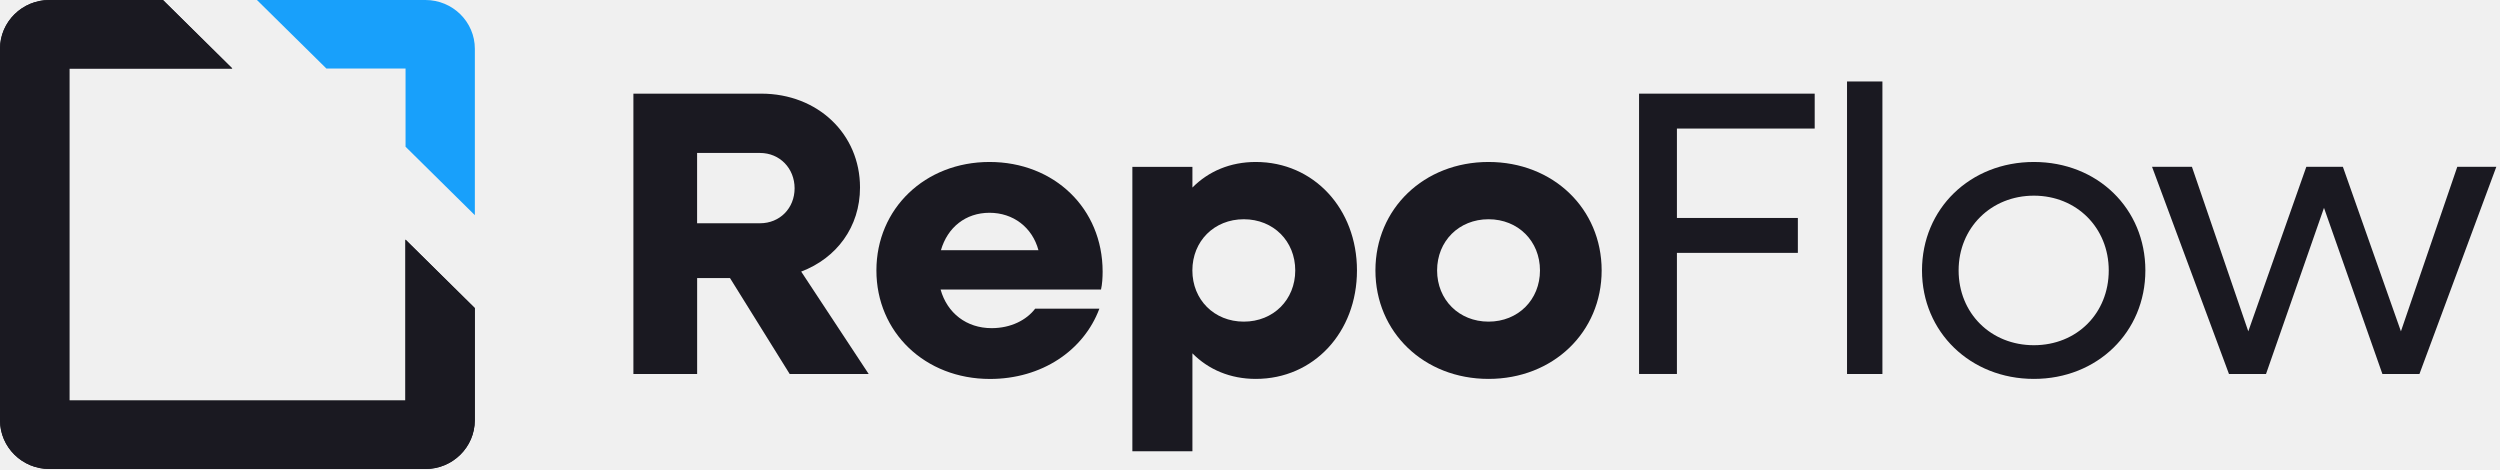
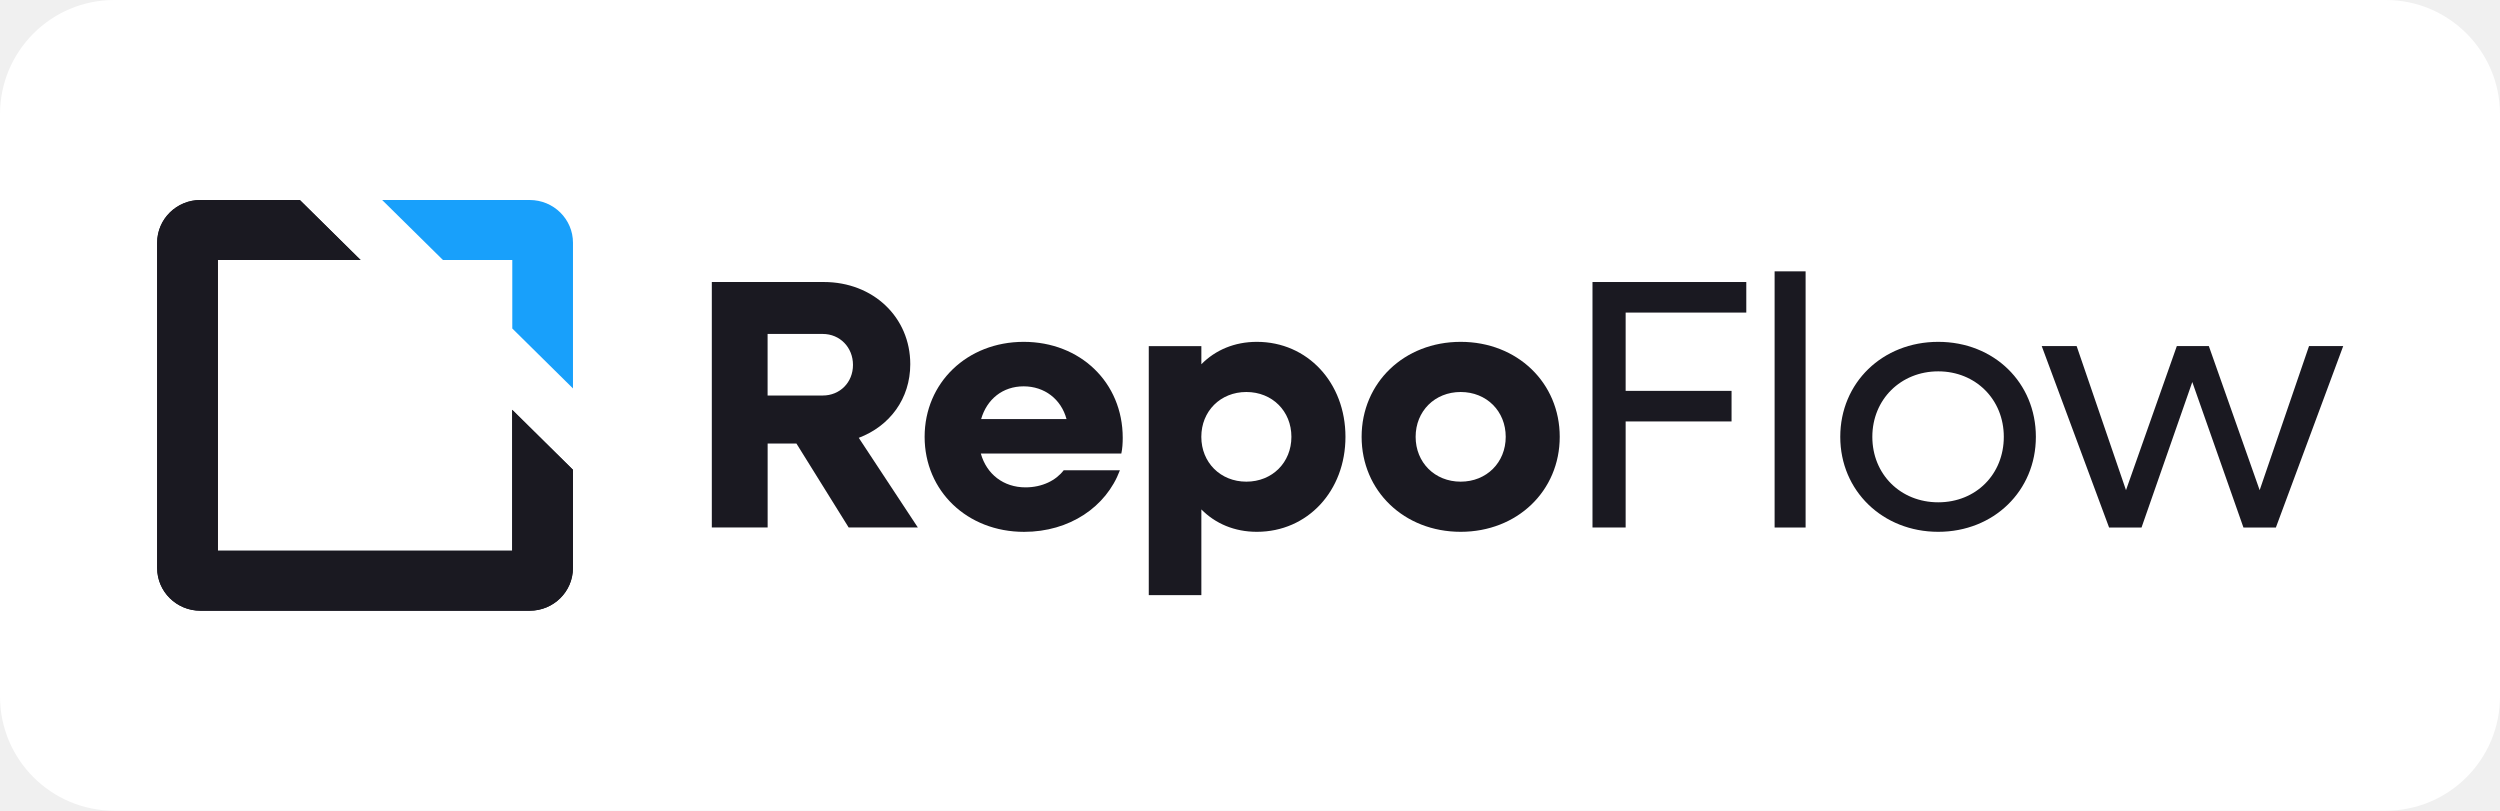
- <svg xmlns="http://www.w3.org/2000/svg" width="613" height="115" viewBox="0 0 613 115" fill="none">
-   <g clip-path="url(#clip0_2288_64695)">
-     <path d="M99.427 98.204H17.006V16.796H56.955L39.95 0H12.118C5.431 0 0 5.364 0 11.969V103.032C0 109.648 5.431 115 12.118 115H104.303C111.002 115 116.421 109.636 116.421 103.032V75.542L99.415 58.746V98.204H99.427Z" fill="#1A1921" />
-     <path d="M99.427 98.204H17.006V16.796H56.955L39.95 0H12.118C5.431 0 0 5.364 0 11.969V103.032C0 109.648 5.431 115 12.118 115H104.303C111.002 115 116.421 109.636 116.421 103.032V75.542L99.415 58.746V98.204H99.427Z" fill="#1A1921" />
-     <path d="M116.435 11.969V52.761L99.441 35.977V16.796H80.022L63.004 0H104.305C111.016 0 116.435 5.364 116.435 11.969Z" fill="#18A0FB" />
-     <path d="M155.297 22.963H186.665C200.485 22.963 210.876 32.821 210.876 45.97C210.876 55.638 205.131 63.303 196.453 66.593L213 91.698H193.629L179.001 68.19H170.939V91.698H155.309V22.963H155.297ZM170.927 37.506V54.744H186.363C191.203 54.744 194.836 51.06 194.836 46.173C194.836 41.285 191.203 37.506 186.363 37.506H170.927Z" fill="#1A1921" />
-     <path d="M214.895 66.312C214.895 51.172 226.795 39.716 242.63 39.716C258.465 39.716 270.365 51.077 270.365 66.61C270.365 68.004 270.269 69.697 269.967 70.996H230.633C232.25 76.778 236.993 80.462 243.137 80.462C247.88 80.462 251.706 78.471 253.83 75.681H269.569C265.731 85.945 255.448 92.919 242.739 92.919C226.807 92.919 214.895 81.463 214.895 66.323M230.73 61.341H254.627C253.118 55.762 248.471 52.173 242.618 52.173C236.764 52.173 232.335 55.762 230.717 61.341" fill="#1A1921" />
-     <path d="M277.656 40.908H292.381V45.987C296.315 42.005 301.662 39.716 307.914 39.716C322.132 39.716 332.729 51.172 332.729 66.312C332.729 81.451 322.144 92.907 307.914 92.907C301.662 92.907 296.315 90.618 292.381 86.637V110.645H277.656V40.908ZM317.594 66.312C317.594 59.135 312.247 53.759 304.981 53.759C297.716 53.759 292.369 59.135 292.369 66.312C292.369 73.488 297.716 78.864 304.981 78.864C312.247 78.864 317.594 73.488 317.594 66.312Z" fill="#1A1921" />
-     <path d="M337.254 66.312C337.254 51.172 349.154 39.716 364.989 39.716C380.824 39.716 392.725 51.172 392.725 66.312C392.725 81.451 380.824 92.907 364.989 92.907C349.154 92.907 337.254 81.451 337.254 66.312ZM377.602 66.312C377.602 59.135 372.255 53.759 364.989 53.759C357.724 53.759 352.377 59.135 352.377 66.312C352.377 73.488 357.724 78.864 364.989 78.864C372.255 78.864 377.602 73.488 377.602 66.312Z" fill="#1A1921" />
-     <path d="M401.898 22.963H444.962V31.522H411.18V53.444H440.834V62.004H411.18V91.698H401.898V22.963Z" fill="#1A1921" />
-     <path d="M461.568 19.977H452.891V91.704H461.568V19.977Z" fill="#1A1921" />
-     <path d="M471.273 66.312C471.273 51.172 483.077 39.716 498.707 39.716C514.337 39.716 526.044 51.172 526.044 66.312C526.044 81.451 514.24 92.907 498.707 92.907C483.174 92.907 471.273 81.451 471.273 66.312ZM517.065 66.312C517.065 55.857 509.195 47.977 498.707 47.977C488.219 47.977 480.253 55.845 480.253 66.312C480.253 76.778 488.122 84.646 498.707 84.646C509.292 84.646 517.065 76.778 517.065 66.312Z" fill="#1A1921" />
-     <path d="M527.684 40.905H537.46L551.279 81.245L565.509 40.905H574.476L588.706 81.245L602.526 40.905H612.097L593.244 91.712H584.168L569.842 50.966L555.624 91.712H546.548L527.684 40.905Z" fill="#1A1921" />
+ <svg xmlns="http://www.w3.org/2000/svg" width="700" height="227" viewBox="0 0 700 227" fill="none">
+   <rect width="700" height="227" rx="32" fill="white" />
+   <g clip-path="url(#clip0_8209_73428)">
+     <path d="M143.427 154.204H61.006V72.796H100.955L83.95 56H56.118C49.431 56 44 61.364 44 67.969V159.032C44 165.648 49.431 171 56.118 171H148.303C155.002 171 160.421 165.636 160.421 159.032V131.542L143.415 114.746V154.204H143.427Z" fill="#1A1921" />
+     <path d="M143.427 154.204H61.006V72.796H100.955L83.95 56H56.118C49.431 56 44 61.364 44 67.969V159.032C44 165.648 49.431 171 56.118 171H148.303C155.002 171 160.421 165.636 160.421 159.032V131.542L143.415 114.746V154.204H143.427Z" fill="#1A1921" />
+     <path d="M160.435 67.969V108.761L143.441 91.977V72.796H124.022L107.004 56H148.305C155.016 56 160.435 61.364 160.435 67.969Z" fill="#18A0FB" />
+     <path d="M199.297 78.963H230.665C244.485 78.963 254.876 88.821 254.876 101.97C254.876 111.638 249.131 119.303 240.453 122.593L257 147.698H237.629L223.001 124.19H214.939V147.698H199.309V78.963H199.297ZM214.927 93.506V110.744H230.363C235.203 110.744 238.836 107.06 238.836 102.173C238.836 97.285 235.203 93.506 230.363 93.506H214.927Z" fill="#1A1921" />
+     <path d="M258.895 122.312C258.895 107.173 270.795 95.717 286.63 95.717C302.465 95.717 314.365 107.077 314.365 122.61C314.365 124.005 314.269 125.698 313.967 126.997H274.633C276.25 132.779 280.993 136.462 287.137 136.462C291.88 136.462 295.706 134.471 297.83 131.682H313.569C309.731 141.946 299.448 148.919 286.739 148.919C270.807 148.919 258.895 137.463 258.895 122.324M274.73 117.341H298.627C297.118 111.762 292.471 108.174 286.618 108.174C280.764 108.174 276.335 111.762 274.717 117.341" fill="#1A1921" />
+     <path d="M321.656 96.909H336.381V101.987C340.315 98.006 345.662 95.717 351.914 95.717C366.132 95.717 376.729 107.173 376.729 122.312C376.729 137.452 366.144 148.907 351.914 148.907C345.662 148.907 340.315 146.619 336.381 142.637V166.646H321.656V96.909ZM361.594 122.312C361.594 115.136 356.247 109.76 348.981 109.76C341.716 109.76 336.369 115.136 336.369 122.312C336.369 129.488 341.716 134.865 348.981 134.865C356.247 134.865 361.594 129.488 361.594 122.312Z" fill="#1A1921" />
+     <path d="M381.254 122.312C381.254 107.173 393.154 95.717 408.989 95.717C424.824 95.717 436.725 107.173 436.725 122.312C436.725 137.452 424.824 148.907 408.989 148.907C393.154 148.907 381.254 137.452 381.254 122.312ZM421.602 122.312C421.602 115.136 416.255 109.76 408.989 109.76C401.724 109.76 396.377 115.136 396.377 122.312C396.377 129.488 401.724 134.865 408.989 134.865C416.255 134.865 421.602 129.488 421.602 122.312Z" fill="#1A1921" />
+     <path d="M445.898 78.963H488.962V87.522H455.18V109.444H484.834V118.004H455.18V147.698H445.898V78.963Z" fill="#1A1921" />
+     <path d="M505.568 75.977H496.891V147.704H505.568V75.977Z" fill="#1A1921" />
+     <path d="M515.273 122.312C515.273 107.173 527.077 95.717 542.707 95.717C558.337 95.717 570.044 107.173 570.044 122.312C570.044 137.452 558.24 148.907 542.707 148.907C527.174 148.907 515.273 137.452 515.273 122.312ZM561.065 122.312C561.065 111.858 553.195 103.978 542.707 103.978C532.219 103.978 524.253 111.846 524.253 122.312C524.253 132.779 532.122 140.646 542.707 140.646C553.292 140.646 561.065 132.779 561.065 122.312Z" fill="#1A1921" />
+     <path d="M571.684 96.906H581.46L595.279 137.246L609.509 96.906H618.476L632.706 137.246L646.526 96.906H656.097L637.244 147.713H628.168L613.842 106.967L599.624 147.713H590.548L571.684 96.906Z" fill="#1A1921" />
  </g>
  <defs>
-     <clipPath id="clip0_2288_64695">
-       <rect width="612.097" height="115" fill="white" />
+     <clipPath id="clip0_8209_73428">
+       <rect width="612.097" height="115" fill="white" transform="translate(44 56)" />
    </clipPath>
  </defs>
</svg>
